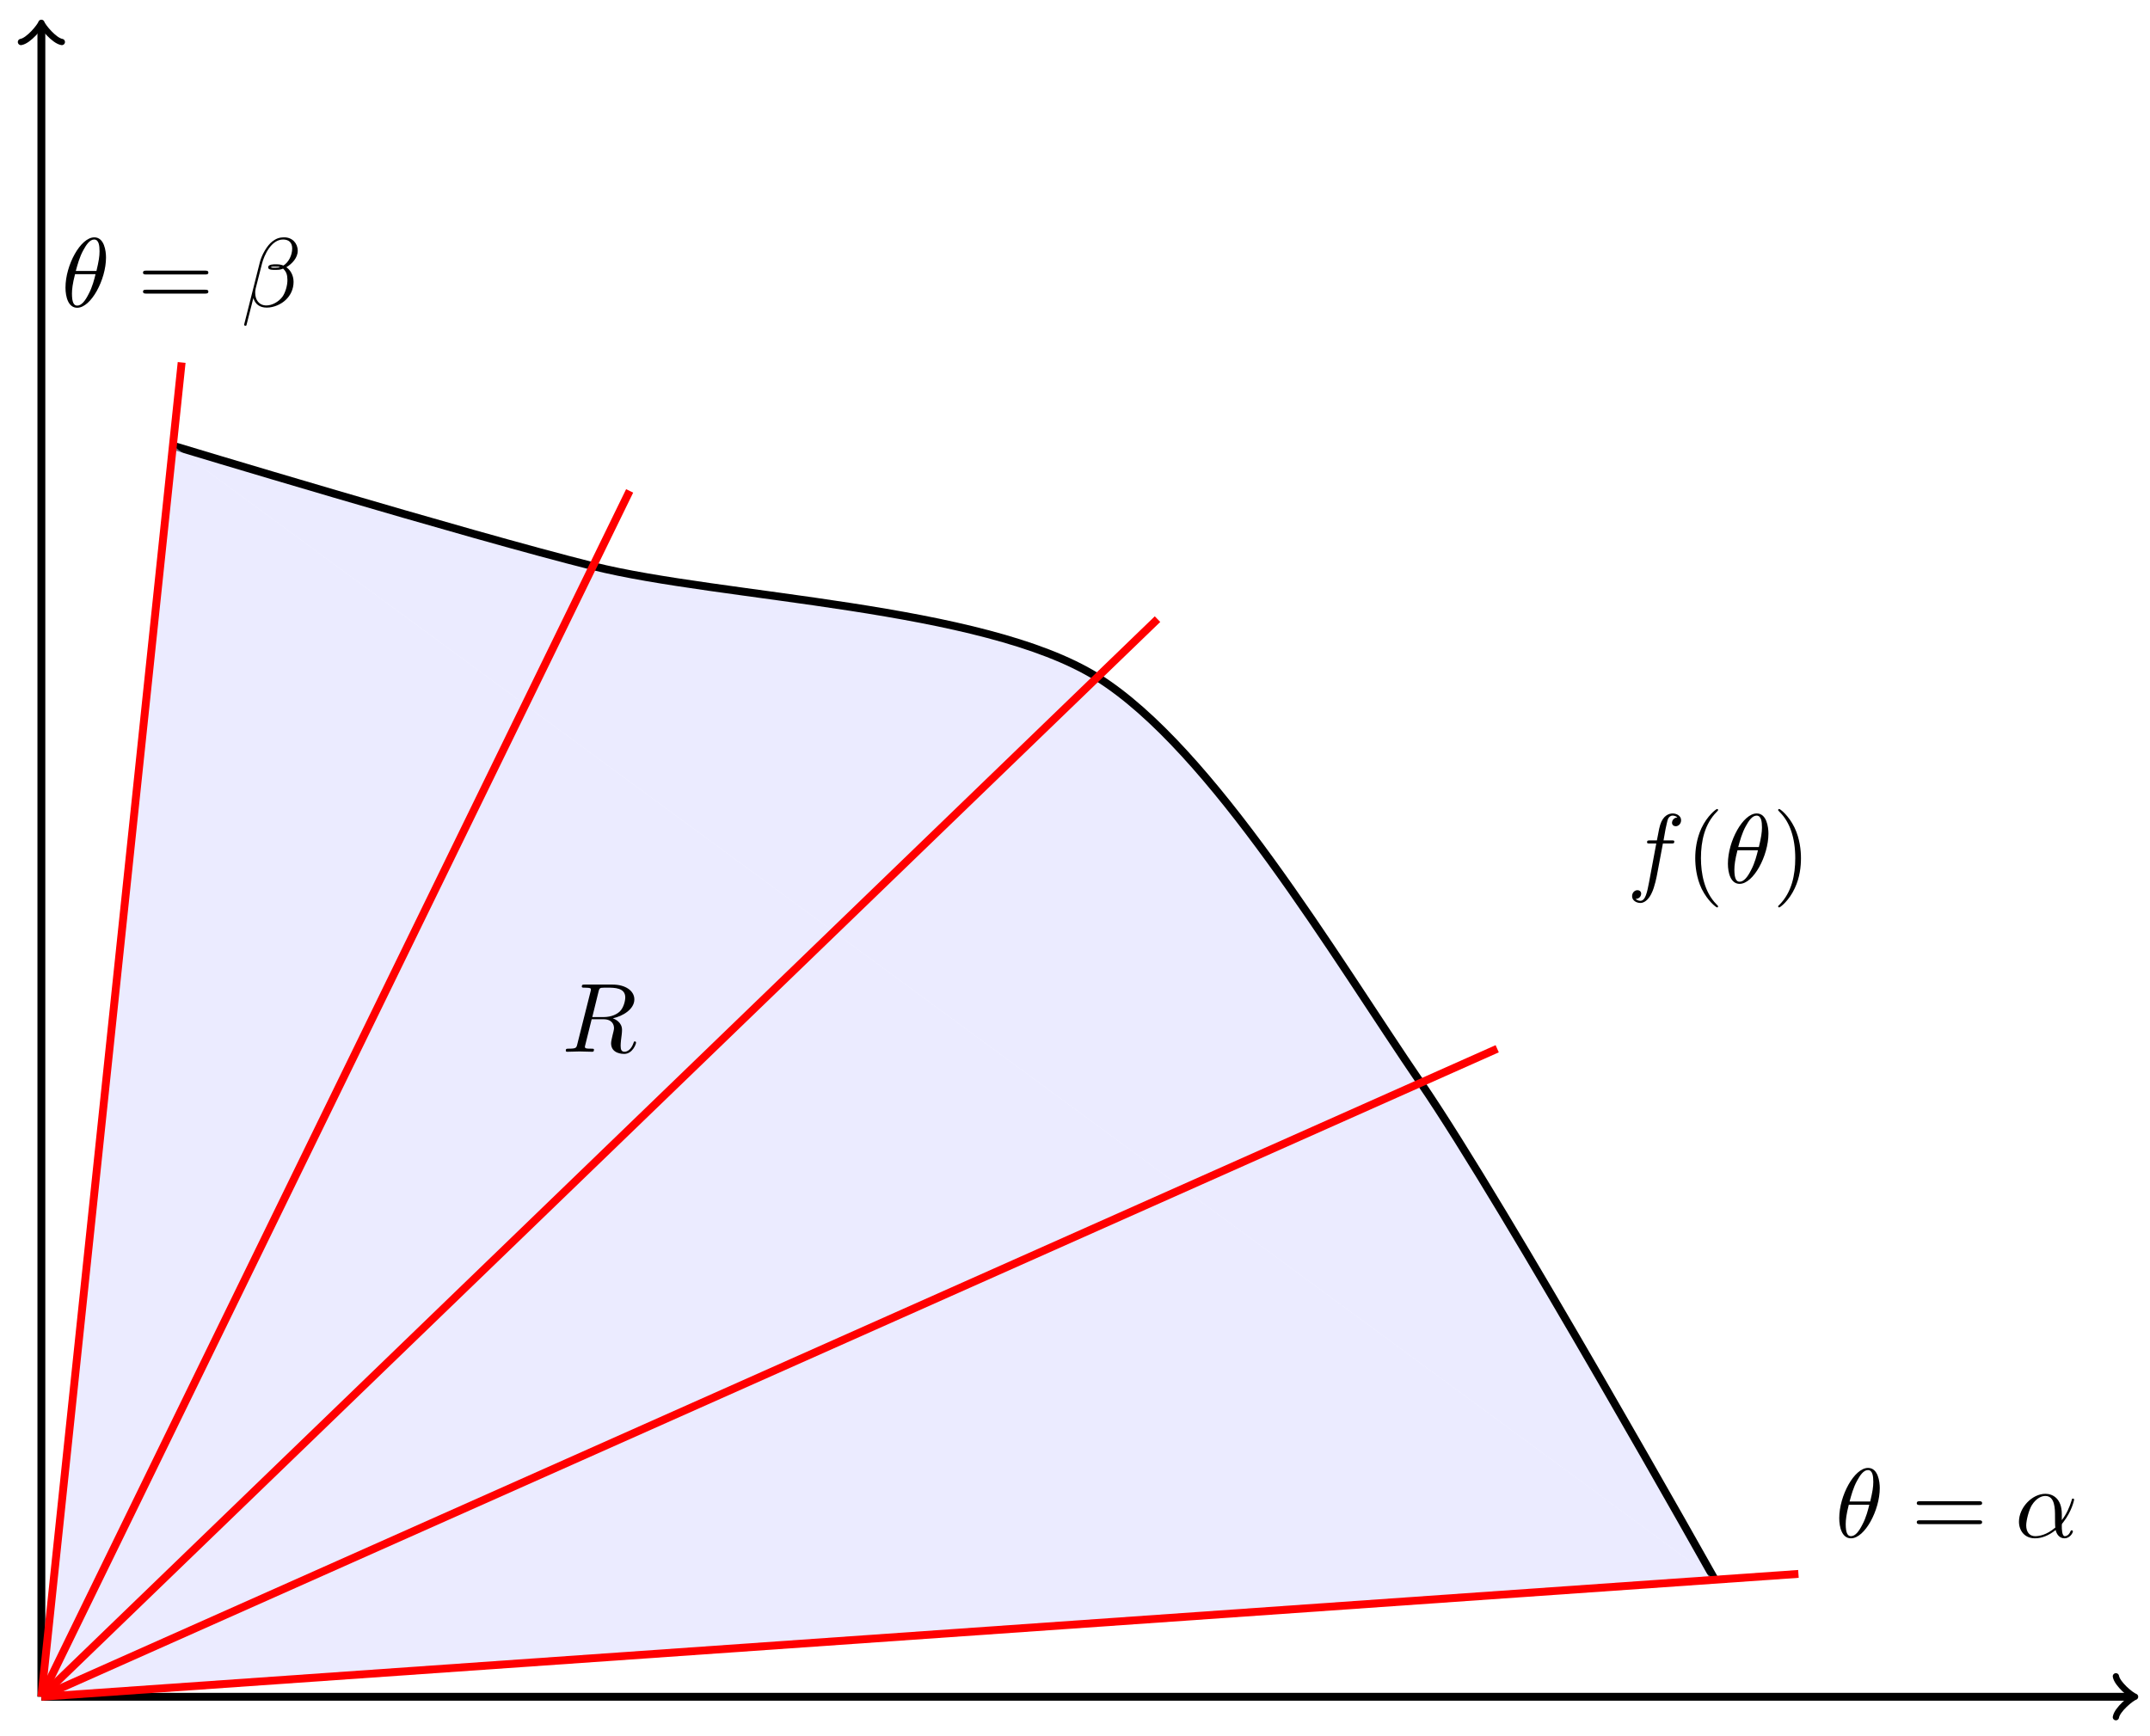
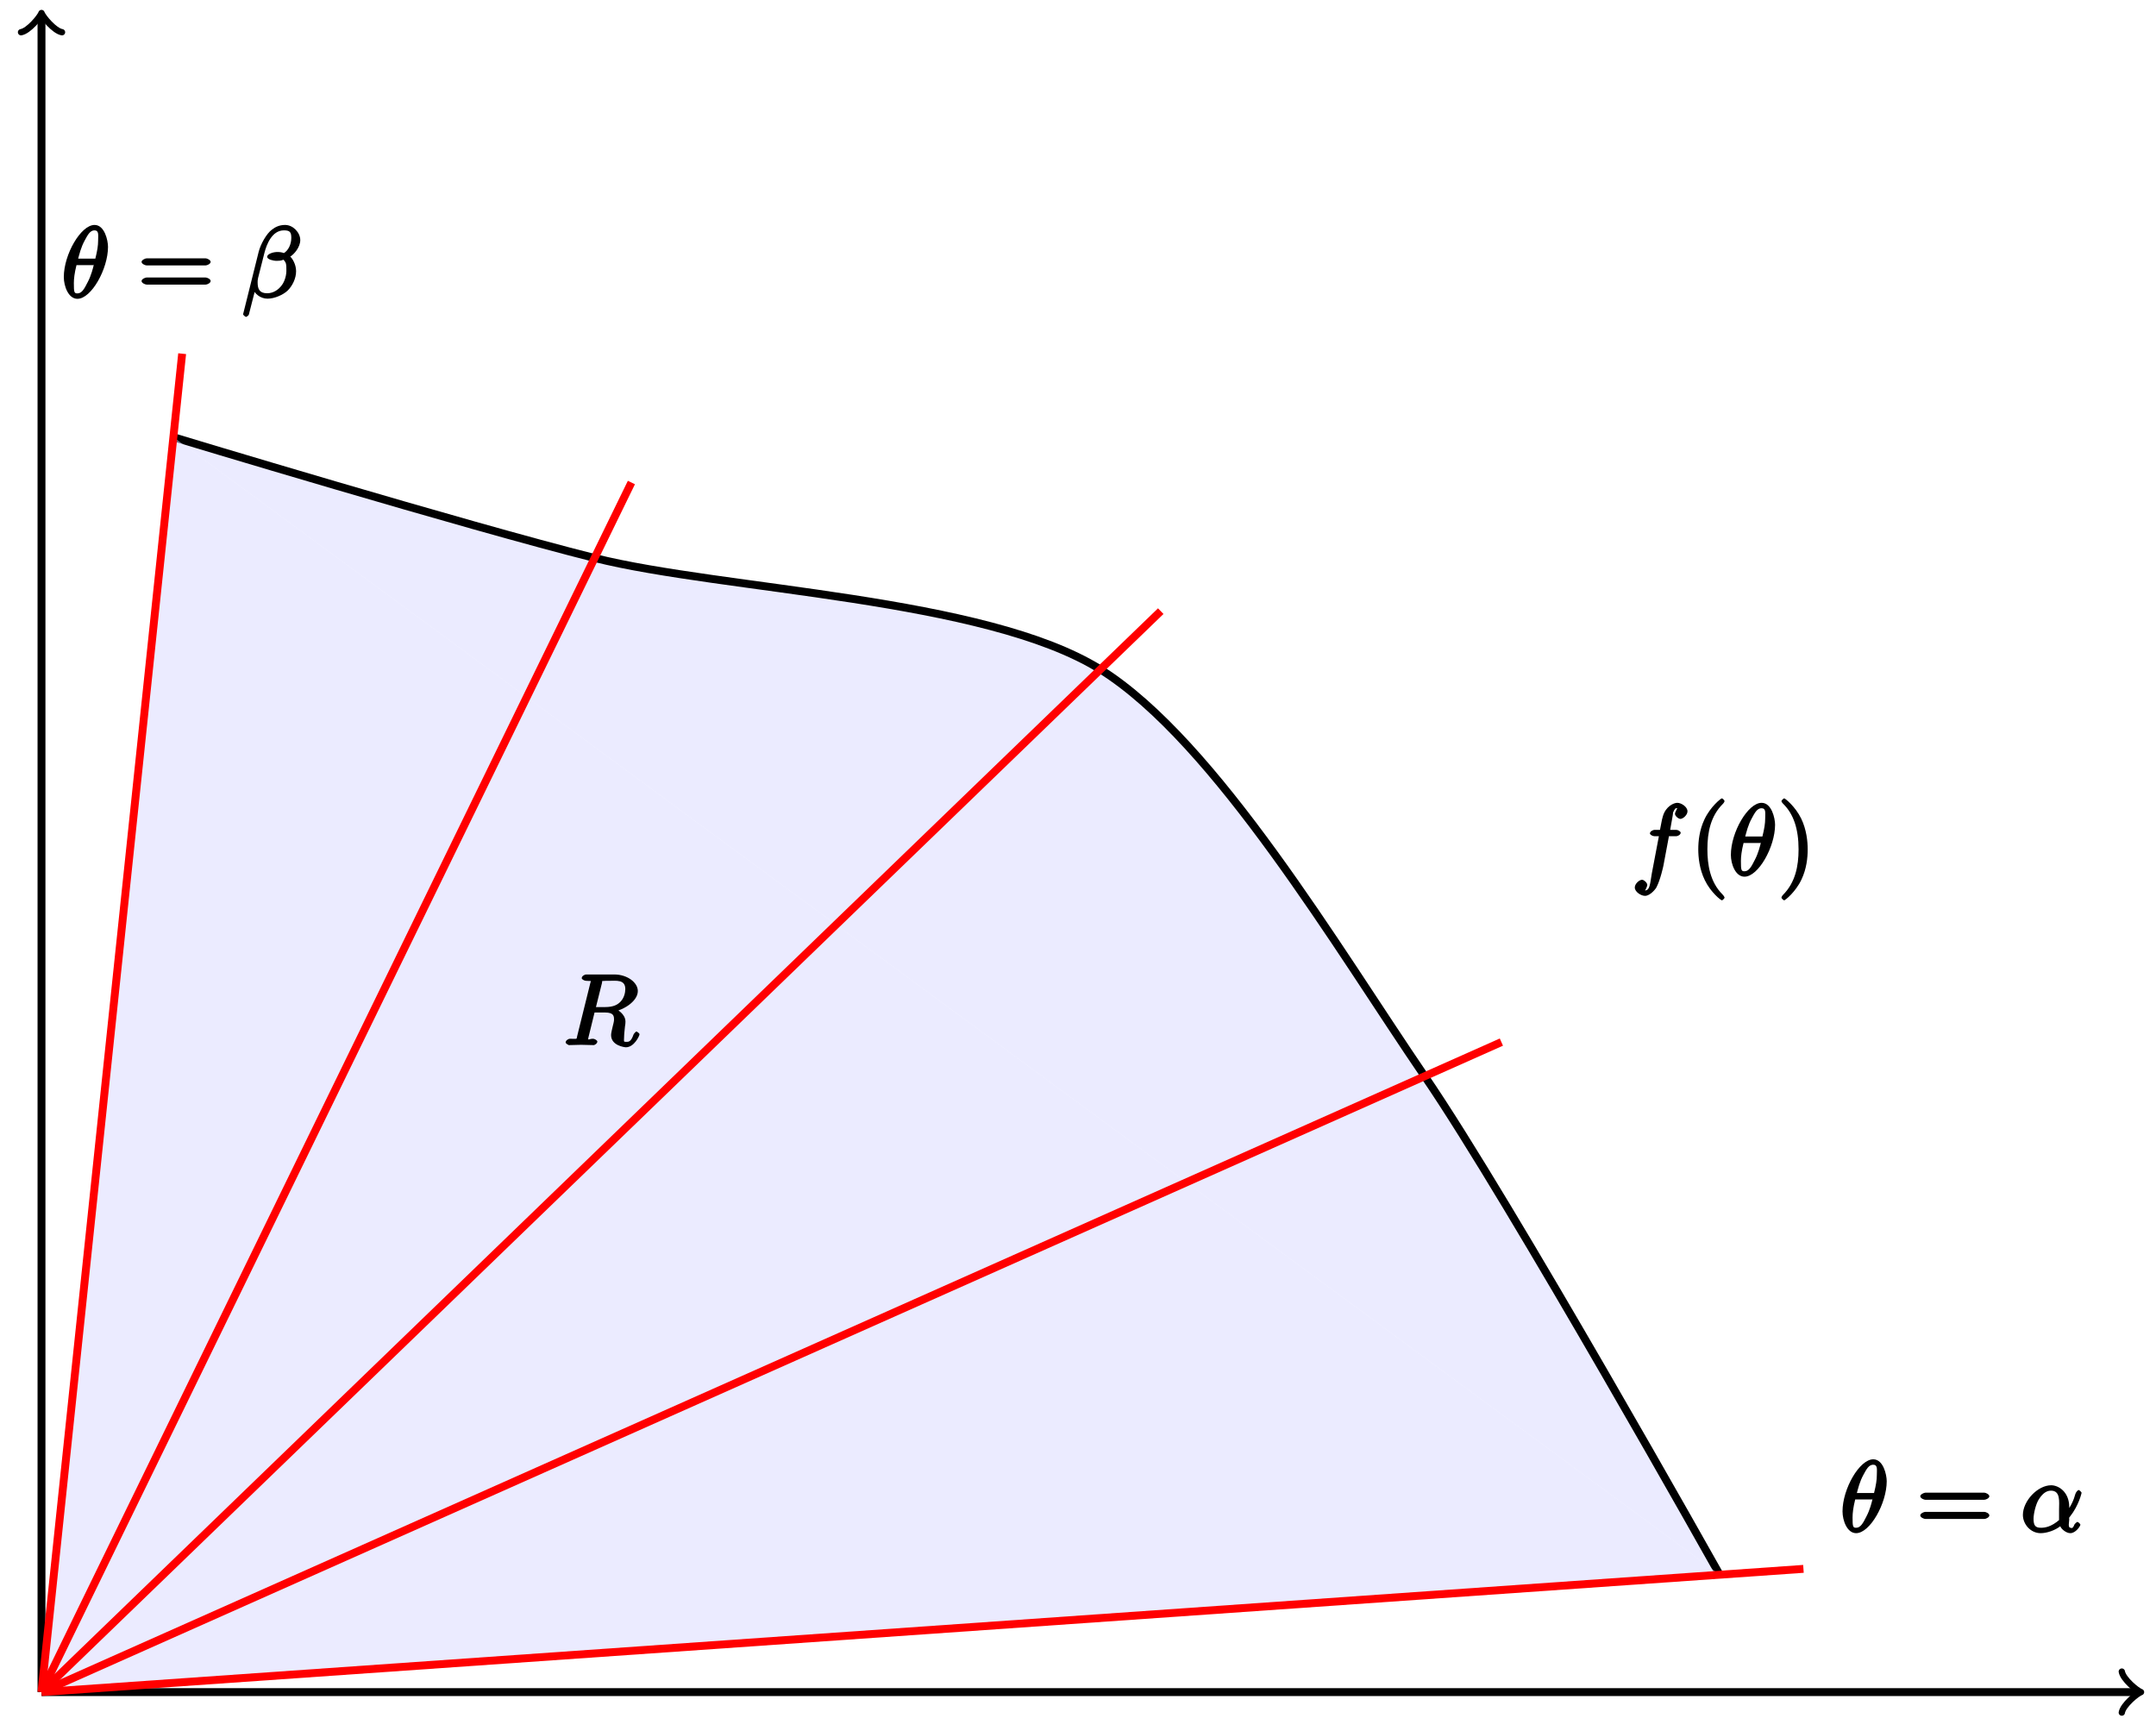
- <svg xmlns="http://www.w3.org/2000/svg" xmlns:xlink="http://www.w3.org/1999/xlink" width="218pt" height="176pt" viewBox="0 0 218 176" version="1.1">
+ <svg xmlns="http://www.w3.org/2000/svg" xmlns:xlink="http://www.w3.org/1999/xlink" width="218pt" height="175pt" viewBox="0 0 218 175" version="1.1">
  <defs>
    <g>
      <symbol overflow="visible" id="glyph0-0">
        <path style="stroke:none;" d="" />
      </symbol>
      <symbol overflow="visible" id="glyph0-1">
-         <path style="stroke:none;" d="M 4.531 -4.984 C 4.531 -5.641 4.359 -7.031 3.344 -7.031 C 1.953 -7.031 0.422 -4.219 0.422 -1.938 C 0.422 -1 0.703 0.109 1.609 0.109 C 3.016 0.109 4.531 -2.75 4.531 -4.984 Z M 1.469 -3.625 C 1.641 -4.25 1.844 -5.047 2.25 -5.766 C 2.516 -6.25 2.875 -6.812 3.328 -6.812 C 3.812 -6.812 3.875 -6.172 3.875 -5.609 C 3.875 -5.109 3.797 -4.609 3.562 -3.625 Z M 3.469 -3.297 C 3.359 -2.844 3.156 -2 2.766 -1.281 C 2.422 -0.594 2.047 -0.109 1.609 -0.109 C 1.281 -0.109 1.078 -0.406 1.078 -1.328 C 1.078 -1.75 1.141 -2.328 1.391 -3.297 Z M 3.469 -3.297 " />
+         <path style="stroke:none;" d="M 4.703 -5.141 C 4.703 -5.797 4.359 -7.359 3.344 -7.359 C 1.953 -7.359 0.234 -4.375 0.234 -2.094 C 0.234 -1.156 0.703 0.109 1.609 0.109 C 3.016 0.109 4.703 -2.906 4.703 -5.141 Z M 1.641 -3.781 C 1.812 -4.422 1.969 -5.109 2.359 -5.812 C 2.625 -6.297 2.875 -6.812 3.328 -6.812 C 3.812 -6.812 3.703 -6.328 3.703 -5.766 C 3.703 -5.281 3.625 -4.766 3.422 -3.953 L 1.688 -3.953 Z M 3.297 -3.453 C 3.188 -3 3.016 -2.266 2.641 -1.562 C 2.297 -0.875 2.047 -0.438 1.609 -0.438 C 1.281 -0.438 1.25 -0.562 1.25 -1.484 C 1.25 -1.906 1.312 -2.484 1.516 -3.297 L 3.25 -3.297 Z M 3.297 -3.453 " />
      </symbol>
      <symbol overflow="visible" id="glyph0-2">
-         <path style="stroke:none;" d="M 5.734 -5.672 C 5.734 -6.422 5.188 -7.031 4.375 -7.031 C 3.797 -7.031 3.516 -6.875 3.172 -6.625 C 2.625 -6.219 2.078 -5.25 1.891 -4.5 L 0.297 1.828 C 0.297 1.875 0.344 1.938 0.422 1.938 C 0.5 1.938 0.531 1.906 0.531 1.891 L 1.234 -0.875 C 1.422 -0.266 1.859 0.094 2.594 0.094 C 3.312 0.094 4.062 -0.25 4.516 -0.688 C 5 -1.141 5.312 -1.781 5.312 -2.516 C 5.312 -3.234 4.938 -3.766 4.578 -4 C 5.156 -4.344 5.734 -4.953 5.734 -5.672 Z M 3.938 -4.016 C 3.812 -3.969 3.703 -3.953 3.453 -3.953 C 3.312 -3.953 3.125 -3.938 3.016 -3.984 C 3.047 -4.094 3.406 -4.062 3.516 -4.062 C 3.719 -4.062 3.812 -4.062 3.938 -4.016 Z M 5.172 -5.906 C 5.172 -5.203 4.797 -4.484 4.281 -4.172 C 4 -4.281 3.812 -4.297 3.516 -4.297 C 3.297 -4.297 2.734 -4.312 2.734 -3.984 C 2.734 -3.703 3.25 -3.734 3.422 -3.734 C 3.797 -3.734 3.953 -3.734 4.25 -3.859 C 4.625 -3.5 4.672 -3.188 4.688 -2.734 C 4.703 -2.156 4.469 -1.406 4.188 -1.016 C 3.797 -0.484 3.125 -0.125 2.562 -0.125 C 1.797 -0.125 1.422 -0.703 1.422 -1.406 C 1.422 -1.5 1.422 -1.656 1.469 -1.844 L 2.109 -4.359 C 2.328 -5.219 3.047 -6.812 4.25 -6.812 C 4.828 -6.812 5.172 -6.5 5.172 -5.906 Z M 5.172 -5.906 " />
+         <path style="stroke:none;" d="M 5.906 -5.828 C 5.906 -6.578 5.188 -7.359 4.375 -7.359 C 3.797 -7.359 3.391 -7.156 3.047 -6.891 C 2.5 -6.5 1.891 -5.406 1.703 -4.656 L 0.125 1.672 C 0.109 1.719 0.344 1.938 0.422 1.938 C 0.5 1.938 0.703 1.75 0.703 1.719 L 1.406 -1.031 L 1.062 -1.031 C 1.25 -0.422 1.859 0.094 2.594 0.094 C 3.312 0.094 4.188 -0.297 4.641 -0.734 C 5.109 -1.203 5.484 -1.938 5.484 -2.688 C 5.484 -3.406 5.062 -4.031 4.891 -4.156 C 5.281 -4.391 5.906 -5.109 5.906 -5.828 Z M 3.938 -4.344 C 3.812 -4.297 3.703 -4.281 3.453 -4.281 C 3.312 -4.281 3.234 -4.219 3.203 -4.234 C 3.203 -4.25 3.406 -4.062 3.516 -4.062 C 3.719 -4.062 3.812 -4.062 3.938 -4.016 Z M 5 -6.062 C 5 -5.359 4.672 -4.766 4.25 -4.516 C 4 -4.609 3.812 -4.625 3.516 -4.625 C 3.297 -4.625 2.562 -4.469 2.562 -4.141 C 2.547 -3.859 3.25 -3.734 3.422 -3.734 C 3.797 -3.734 3.953 -3.734 4.203 -3.844 C 4.5 -3.547 4.5 -3.344 4.5 -2.891 C 4.531 -2.312 4.344 -1.688 4.062 -1.297 C 3.672 -0.75 3.125 -0.453 2.562 -0.453 C 1.797 -0.453 1.594 -0.859 1.594 -1.562 C 1.594 -1.672 1.594 -1.812 1.641 -2 L 2.281 -4.531 C 2.5 -5.391 3.047 -6.812 4.25 -6.812 C 4.828 -6.812 5 -6.656 5 -6.062 Z M 5 -6.062 " />
      </symbol>
      <symbol overflow="visible" id="glyph0-3">
-         <path style="stroke:none;" d="M 3.734 -6.125 C 3.797 -6.359 3.828 -6.453 4.016 -6.484 C 4.109 -6.5 4.422 -6.5 4.625 -6.5 C 5.328 -6.5 6.438 -6.5 6.438 -5.516 C 6.438 -5.172 6.281 -4.484 5.891 -4.094 C 5.625 -3.844 5.109 -3.516 4.203 -3.516 L 3.094 -3.516 Z M 5.172 -3.391 C 6.188 -3.609 7.359 -4.312 7.359 -5.312 C 7.359 -6.172 6.469 -6.812 5.156 -6.812 L 2.328 -6.812 C 2.125 -6.812 2.031 -6.812 2.031 -6.609 C 2.031 -6.5 2.125 -6.5 2.312 -6.5 C 2.328 -6.5 2.516 -6.5 2.688 -6.484 C 2.875 -6.453 2.953 -6.453 2.953 -6.312 C 2.953 -6.281 2.953 -6.25 2.922 -6.125 L 1.578 -0.781 C 1.484 -0.391 1.469 -0.312 0.672 -0.312 C 0.5 -0.312 0.406 -0.312 0.406 -0.109 C 0.406 0 0.531 0 0.547 0 C 0.828 0 1.531 -0.031 1.797 -0.031 C 2.078 -0.031 2.797 0 3.078 0 C 3.156 0 3.266 0 3.266 -0.203 C 3.266 -0.312 3.188 -0.312 2.984 -0.312 C 2.625 -0.312 2.344 -0.312 2.344 -0.484 C 2.344 -0.547 2.359 -0.594 2.375 -0.656 L 3.031 -3.297 L 4.219 -3.297 C 5.125 -3.297 5.297 -2.734 5.297 -2.391 C 5.297 -2.25 5.219 -1.938 5.156 -1.703 C 5.094 -1.422 5 -1.062 5 -0.859 C 5 0.219 6.203 0.219 6.328 0.219 C 7.172 0.219 7.531 -0.781 7.531 -0.922 C 7.531 -1.047 7.422 -1.047 7.406 -1.047 C 7.312 -1.047 7.297 -0.984 7.281 -0.906 C 7.031 -0.172 6.594 0 6.375 0 C 6.047 0 5.969 -0.219 5.969 -0.609 C 5.969 -0.922 6.031 -1.422 6.078 -1.75 C 6.094 -1.891 6.109 -2.078 6.109 -2.219 C 6.109 -2.984 5.438 -3.297 5.172 -3.391 Z M 5.172 -3.391 " />
+         <path style="stroke:none;" d="M 3.906 -6.281 C 3.969 -6.516 3.828 -6.453 4.016 -6.484 C 4.109 -6.5 4.422 -6.5 4.625 -6.5 C 5.328 -6.5 6.266 -6.656 6.266 -5.672 C 6.266 -5.328 6.156 -4.766 5.766 -4.375 C 5.5 -4.109 5.109 -3.844 4.203 -3.844 L 3.297 -3.844 Z M 5.172 -3.391 C 6.188 -3.609 7.531 -4.469 7.531 -5.469 C 7.531 -6.328 6.469 -7.141 5.156 -7.141 L 2.328 -7.141 C 2.125 -7.141 1.859 -6.969 1.859 -6.766 C 1.859 -6.656 2.125 -6.5 2.312 -6.5 C 2.328 -6.5 2.516 -6.5 2.688 -6.484 C 2.875 -6.453 2.781 -6.609 2.781 -6.484 C 2.781 -6.438 2.766 -6.406 2.734 -6.297 L 1.406 -0.938 C 1.312 -0.547 1.469 -0.641 0.672 -0.641 C 0.5 -0.641 0.234 -0.469 0.234 -0.266 C 0.234 -0.156 0.531 0 0.547 0 C 0.828 0 1.531 -0.031 1.797 -0.031 C 2.078 -0.031 2.797 0 3.078 0 C 3.156 0 3.438 -0.156 3.438 -0.359 C 3.438 -0.469 3.188 -0.641 2.984 -0.641 C 2.625 -0.641 2.516 -0.469 2.516 -0.641 C 2.516 -0.703 2.531 -0.75 2.547 -0.812 L 3.156 -3.297 L 4.219 -3.297 C 5.125 -3.297 5.125 -2.906 5.125 -2.547 C 5.125 -2.406 5.047 -2.094 4.984 -1.859 C 4.922 -1.578 4.828 -1.219 4.828 -1.016 C 4.828 0.062 6.203 0.219 6.328 0.219 C 7.172 0.219 7.703 -0.953 7.703 -1.094 C 7.703 -1.203 7.422 -1.375 7.406 -1.375 C 7.312 -1.375 7.125 -1.141 7.094 -1.062 C 6.844 -0.328 6.594 -0.328 6.375 -0.328 C 6.047 -0.328 6.141 -0.375 6.141 -0.766 C 6.141 -1.078 6.203 -1.578 6.234 -1.906 C 6.266 -2.047 6.281 -2.234 6.281 -2.375 C 6.281 -3.141 5.438 -3.625 5.172 -3.719 Z M 5.172 -3.391 " />
      </symbol>
      <symbol overflow="visible" id="glyph0-4">
-         <path style="stroke:none;" d="M 4.75 -2.359 C 4.75 -3.922 3.828 -4.406 3.094 -4.406 C 1.719 -4.406 0.406 -2.984 0.406 -1.578 C 0.406 -0.641 1 0.109 2.031 0.109 C 2.656 0.109 3.375 -0.125 4.125 -0.734 C 4.25 -0.203 4.578 0.109 5.031 0.109 C 5.562 0.109 5.875 -0.438 5.875 -0.594 C 5.875 -0.672 5.812 -0.703 5.75 -0.703 C 5.688 -0.703 5.656 -0.672 5.625 -0.594 C 5.438 -0.109 5.078 -0.109 5.062 -0.109 C 4.75 -0.109 4.75 -0.891 4.75 -1.125 C 4.75 -1.328 4.75 -1.359 4.859 -1.469 C 5.797 -2.656 6 -3.812 6 -3.812 C 6 -3.844 5.984 -3.922 5.875 -3.922 C 5.781 -3.922 5.781 -3.891 5.734 -3.703 C 5.547 -3.078 5.219 -2.328 4.75 -1.734 Z M 4.094 -0.984 C 3.203 -0.219 2.438 -0.109 2.047 -0.109 C 1.453 -0.109 1.141 -0.562 1.141 -1.203 C 1.141 -1.688 1.406 -2.766 1.719 -3.266 C 2.188 -4 2.734 -4.188 3.078 -4.188 C 4.062 -4.188 4.062 -2.875 4.062 -2.109 C 4.062 -1.734 4.062 -1.156 4.094 -0.984 Z M 4.094 -0.984 " />
+         <path style="stroke:none;" d="M 4.922 -2.516 C 4.922 -4.078 3.828 -4.734 3.094 -4.734 C 1.719 -4.734 0.234 -3.141 0.234 -1.734 C 0.234 -0.812 1 0.109 2.031 0.109 C 2.656 0.109 3.484 -0.172 4.016 -0.594 C 4.078 -0.359 4.578 0.109 5.031 0.109 C 5.562 0.109 6.047 -0.594 6.047 -0.75 C 6.047 -0.828 5.812 -1.031 5.75 -1.031 C 5.688 -1.031 5.469 -0.828 5.438 -0.75 C 5.266 -0.266 5.078 -0.438 5.062 -0.438 C 4.75 -0.438 4.922 -1.047 4.922 -1.281 C 4.922 -1.5 4.875 -1.406 4.969 -1.531 C 5.906 -2.703 6.172 -3.969 6.172 -3.984 C 6.172 -4 5.984 -4.25 5.875 -4.25 C 5.781 -4.25 5.609 -4.047 5.547 -3.875 C 5.375 -3.234 5.094 -2.609 4.625 -2.016 L 4.922 -1.891 Z M 3.953 -1.266 C 3.078 -0.5 2.438 -0.438 2.047 -0.438 C 1.453 -0.438 1.312 -0.719 1.312 -1.359 C 1.312 -1.844 1.531 -2.812 1.844 -3.312 C 2.312 -4.047 2.734 -4.188 3.078 -4.188 C 4.062 -4.188 3.891 -3.047 3.891 -2.266 C 3.891 -1.891 3.891 -1.312 3.891 -1.219 Z M 3.953 -1.266 " />
      </symbol>
      <symbol overflow="visible" id="glyph0-5">
-         <path style="stroke:none;" d="M 3.656 -3.984 L 4.516 -3.984 C 4.719 -3.984 4.812 -3.984 4.812 -4.188 C 4.812 -4.297 4.719 -4.297 4.547 -4.297 L 3.719 -4.297 L 3.922 -5.438 C 3.969 -5.641 4.109 -6.344 4.172 -6.469 C 4.25 -6.656 4.422 -6.812 4.641 -6.812 C 4.672 -6.812 4.938 -6.812 5.125 -6.625 C 4.688 -6.594 4.578 -6.234 4.578 -6.094 C 4.578 -5.859 4.766 -5.734 4.953 -5.734 C 5.219 -5.734 5.5 -5.969 5.5 -6.344 C 5.5 -6.797 5.047 -7.031 4.641 -7.031 C 4.297 -7.031 3.672 -6.844 3.375 -5.859 C 3.312 -5.656 3.281 -5.547 3.047 -4.297 L 2.359 -4.297 C 2.156 -4.297 2.047 -4.297 2.047 -4.109 C 2.047 -3.984 2.141 -3.984 2.328 -3.984 L 2.984 -3.984 L 2.25 -0.047 C 2.062 0.922 1.891 1.828 1.375 1.828 C 1.328 1.828 1.094 1.828 0.891 1.641 C 1.359 1.609 1.453 1.25 1.453 1.109 C 1.453 0.875 1.266 0.75 1.078 0.75 C 0.812 0.75 0.531 0.984 0.531 1.359 C 0.531 1.797 0.969 2.047 1.375 2.047 C 1.922 2.047 2.328 1.453 2.5 1.078 C 2.828 0.453 3.047 -0.75 3.062 -0.828 Z M 3.656 -3.984 " />
+         <path style="stroke:none;" d="M 3.656 -3.984 L 4.516 -3.984 C 4.719 -3.984 4.984 -4.141 4.984 -4.344 C 4.984 -4.453 4.719 -4.625 4.547 -4.625 L 3.922 -4.625 L 4.094 -5.594 C 4.141 -5.797 4.234 -6.406 4.203 -6.359 C 4.422 -6.812 4.422 -6.812 4.641 -6.812 C 4.672 -6.812 4.812 -6.859 4.734 -6.922 C 4.688 -6.922 4.406 -6.406 4.406 -6.25 C 4.406 -6.016 4.766 -5.734 4.953 -5.734 C 5.219 -5.734 5.672 -6.125 5.672 -6.5 C 5.672 -6.953 5.047 -7.359 4.641 -7.359 C 4.297 -7.359 3.484 -7.016 3.188 -6.016 C 3.125 -5.812 3.094 -5.719 2.891 -4.625 L 2.359 -4.625 C 2.156 -4.625 1.875 -4.453 1.875 -4.266 C 1.875 -4.141 2.141 -3.984 2.328 -3.984 L 2.781 -3.984 L 2.062 -0.203 C 1.891 0.75 1.891 1.5 1.375 1.5 C 1.328 1.5 1.203 1.547 1.281 1.625 C 1.359 1.609 1.609 1.094 1.609 0.953 C 1.609 0.719 1.266 0.422 1.078 0.422 C 0.812 0.422 0.344 0.812 0.344 1.203 C 0.344 1.641 0.969 2.047 1.375 2.047 C 1.922 2.047 2.5 1.297 2.547 1.156 C 2.938 0.406 3.219 -0.922 3.234 -0.984 L 3.797 -3.984 Z M 3.656 -3.984 " />
      </symbol>
      <symbol overflow="visible" id="glyph1-0">
        <path style="stroke:none;" d="" />
      </symbol>
      <symbol overflow="visible" id="glyph1-1">
-         <path style="stroke:none;" d="M 6.844 -3.266 C 7 -3.266 7.188 -3.266 7.188 -3.453 C 7.188 -3.656 7 -3.656 6.859 -3.656 L 0.891 -3.656 C 0.75 -3.656 0.562 -3.656 0.562 -3.453 C 0.562 -3.266 0.75 -3.266 0.891 -3.266 Z M 6.859 -1.328 C 7 -1.328 7.188 -1.328 7.188 -1.531 C 7.188 -1.719 7 -1.719 6.844 -1.719 L 0.891 -1.719 C 0.75 -1.719 0.562 -1.719 0.562 -1.531 C 0.562 -1.328 0.75 -1.328 0.891 -1.328 Z M 6.859 -1.328 " />
+         <path style="stroke:none;" d="M 6.844 -3.266 C 7 -3.266 7.359 -3.422 7.359 -3.625 C 7.359 -3.812 7 -3.984 6.859 -3.984 L 0.891 -3.984 C 0.75 -3.984 0.375 -3.812 0.375 -3.625 C 0.375 -3.422 0.75 -3.266 0.891 -3.266 Z M 6.859 -1.328 C 7 -1.328 7.359 -1.484 7.359 -1.688 C 7.359 -1.891 7 -2.047 6.844 -2.047 L 0.891 -2.047 C 0.75 -2.047 0.375 -1.891 0.375 -1.688 C 0.375 -1.484 0.75 -1.328 0.891 -1.328 Z M 6.859 -1.328 " />
      </symbol>
      <symbol overflow="visible" id="glyph1-2">
-         <path style="stroke:none;" d="M 3.297 2.391 C 3.297 2.359 3.297 2.344 3.125 2.172 C 1.891 0.922 1.562 -0.969 1.562 -2.5 C 1.562 -4.234 1.938 -5.969 3.172 -7.203 C 3.297 -7.328 3.297 -7.344 3.297 -7.375 C 3.297 -7.453 3.266 -7.484 3.203 -7.484 C 3.094 -7.484 2.203 -6.797 1.609 -5.531 C 1.109 -4.438 0.984 -3.328 0.984 -2.5 C 0.984 -1.719 1.094 -0.516 1.641 0.625 C 2.25 1.844 3.094 2.5 3.203 2.5 C 3.266 2.5 3.297 2.469 3.297 2.391 Z M 3.297 2.391 " />
+         <path style="stroke:none;" d="M 3.469 2.234 C 3.469 2.203 3.422 2.062 3.25 1.891 C 2 0.641 1.734 -1.125 1.734 -2.656 C 1.734 -4.391 2.062 -6.016 3.297 -7.25 C 3.422 -7.375 3.469 -7.5 3.469 -7.531 C 3.469 -7.609 3.266 -7.812 3.203 -7.812 C 3.094 -7.812 2.031 -6.953 1.438 -5.688 C 0.922 -4.594 0.812 -3.484 0.812 -2.656 C 0.812 -1.875 0.922 -0.672 1.469 0.453 C 2.062 1.688 3.094 2.5 3.203 2.5 C 3.266 2.5 3.469 2.297 3.469 2.234 Z M 3.469 2.234 " />
      </symbol>
      <symbol overflow="visible" id="glyph1-3">
-         <path style="stroke:none;" d="M 2.875 -2.5 C 2.875 -3.266 2.766 -4.469 2.219 -5.609 C 1.625 -6.828 0.766 -7.484 0.672 -7.484 C 0.609 -7.484 0.562 -7.438 0.562 -7.375 C 0.562 -7.344 0.562 -7.328 0.75 -7.141 C 1.734 -6.156 2.297 -4.578 2.297 -2.5 C 2.297 -0.781 1.938 0.969 0.703 2.219 C 0.562 2.344 0.562 2.359 0.562 2.391 C 0.562 2.453 0.609 2.5 0.672 2.5 C 0.766 2.5 1.672 1.812 2.25 0.547 C 2.766 -0.547 2.875 -1.656 2.875 -2.5 Z M 2.875 -2.5 " />
+         <path style="stroke:none;" d="M 3.047 -2.656 C 3.047 -3.422 2.938 -4.641 2.391 -5.766 C 1.797 -6.984 0.766 -7.812 0.672 -7.812 C 0.609 -7.812 0.391 -7.594 0.391 -7.531 C 0.391 -7.5 0.438 -7.375 0.625 -7.203 C 1.609 -6.203 2.125 -4.734 2.125 -2.656 C 2.125 -0.953 1.797 0.688 0.562 1.938 C 0.438 2.062 0.391 2.203 0.391 2.234 C 0.391 2.297 0.609 2.5 0.672 2.5 C 0.766 2.5 1.828 1.656 2.422 0.391 C 2.938 -0.703 3.047 -1.812 3.047 -2.656 Z M 3.047 -2.656 " />
      </symbol>
    </g>
    <clipPath id="clip1">
-       <path d="M 4 45 L 174 45 L 174 173 L 4 173 Z M 4 45 " />
+       <path d="M 4 44 L 174 44 L 174 172 L 4 172 Z M 4 44 " />
    </clipPath>
    <clipPath id="clip2">
-       <path d="M 17.531 45.199 L 4.195 172.078 L 173.887 160.211 " />
+       <path d="M 17.531 44.199 L 4.195 171.078 L 173.887 159.211 " />
    </clipPath>
  </defs>
  <g id="surface1">
-     <path style="fill:none;stroke-width:0.797;stroke-linecap:butt;stroke-linejoin:miter;stroke:rgb(0%,0%,0%);stroke-opacity:1;stroke-miterlimit:10;" d="M -0 -0.001 L 211.892 -0.001 " transform="matrix(1.00003,0,0,-1,4.195526,172.077)" />
-     <path style="fill:none;stroke-width:0.638;stroke-linecap:round;stroke-linejoin:round;stroke:rgb(0%,0%,0%);stroke-opacity:1;stroke-miterlimit:10;" d="M -1.553 2.073 C -1.424 1.296 -0.002 0.128 0.389 -0.001 C -0.002 -0.13 -1.424 -1.294 -1.553 -2.071 " transform="matrix(1.00003,0,0,-1,216.0956,172.077)" />
-     <path style="fill:none;stroke-width:0.797;stroke-linecap:butt;stroke-linejoin:miter;stroke:rgb(0%,0%,0%);stroke-opacity:1;stroke-miterlimit:10;" d="M -0 -0.001 L -0 169.374 " transform="matrix(1.00003,0,0,-1,4.195526,172.077)" />
-     <path style="fill:none;stroke-width:0.638;stroke-linecap:round;stroke-linejoin:round;stroke:rgb(0%,0%,0%);stroke-opacity:1;stroke-miterlimit:10;" d="M -1.554 2.07 C -1.425 1.297 0 0.129 0.387 0 C 0 -0.129 -1.425 -1.297 -1.554 -2.074 " transform="matrix(0,-1,-1.00003,0,4.195526,2.70351)" />
-     <path style="fill-rule:nonzero;fill:rgb(84.999%,84.999%,100%);fill-opacity:0.5;stroke-width:0.797;stroke-linecap:butt;stroke-linejoin:miter;stroke:rgb(0%,0%,0%);stroke-opacity:1;stroke-miterlimit:10;" d="M 13.335 126.878 C 13.335 126.878 42.92 117.921 55.924 114.663 C 68.931 111.405 95.423 110.663 107.067 103.393 C 118.711 96.12 131.168 74.968 139.855 62.268 C 148.542 49.569 169.686 11.866 169.686 11.866 " transform="matrix(1.00003,0,0,-1,4.195526,172.077)" />
+     <path style="fill:none;stroke-width:0.797;stroke-linecap:butt;stroke-linejoin:miter;stroke:rgb(0%,0%,0%);stroke-opacity:1;stroke-miterlimit:10;" d="M -0 -0.001 L 211.892 -0.001 " transform="matrix(1.00003,0,0,-1,4.195526,171.077)" />
+     <path style="fill:none;stroke-width:0.638;stroke-linecap:round;stroke-linejoin:round;stroke:rgb(0%,0%,0%);stroke-opacity:1;stroke-miterlimit:10;" d="M -1.553 2.073 C -1.424 1.296 -0.002 0.128 0.389 -0.001 C -0.002 -0.13 -1.424 -1.294 -1.553 -2.071 " transform="matrix(1.00003,0,0,-1,216.0956,171.077)" />
+     <path style="fill:none;stroke-width:0.797;stroke-linecap:butt;stroke-linejoin:miter;stroke:rgb(0%,0%,0%);stroke-opacity:1;stroke-miterlimit:10;" d="M -0 -0.001 L -0 169.374 " transform="matrix(1.00003,0,0,-1,4.195526,171.077)" />
+     <path style="fill:none;stroke-width:0.638;stroke-linecap:round;stroke-linejoin:round;stroke:rgb(0%,0%,0%);stroke-opacity:1;stroke-miterlimit:10;" d="M -1.554 2.07 C -1.425 1.297 0 0.129 0.387 0 C 0 -0.129 -1.425 -1.297 -1.554 -2.074 " transform="matrix(0,-1,-1.00003,0,4.195526,1.70351)" />
+     <path style="fill-rule:nonzero;fill:rgb(84.999%,84.999%,100%);fill-opacity:0.5;stroke-width:0.797;stroke-linecap:butt;stroke-linejoin:miter;stroke:rgb(0%,0%,0%);stroke-opacity:1;stroke-miterlimit:10;" d="M 13.335 126.878 C 13.335 126.878 42.92 117.921 55.924 114.663 C 68.931 111.405 95.423 110.663 107.067 103.393 C 118.711 96.12 131.168 74.968 139.855 62.268 C 148.542 49.569 169.686 11.866 169.686 11.866 " transform="matrix(1.00003,0,0,-1,4.195526,171.077)" />
    <g clip-path="url(#clip1)" clip-rule="nonzero">
      <g clip-path="url(#clip2)" clip-rule="nonzero">
-         <path style=" stroke:none;fill-rule:nonzero;fill:rgb(84.999%,84.999%,100%);fill-opacity:0.5;" d="M 216.805 172.078 C 216.805 54.66 121.617 -40.523 4.195 -40.523 C -113.227 -40.523 -208.41 54.66 -208.41 172.078 C -208.41 289.496 -113.227 384.68 4.195 384.68 C 121.617 384.68 216.805 289.496 216.805 172.078 Z M 216.805 172.078 " />
+         <path style=" stroke:none;fill-rule:nonzero;fill:rgb(84.999%,84.999%,100%);fill-opacity:0.5;" d="M 216.805 171.078 C 216.805 53.66 121.617 -41.523 4.195 -41.523 C -113.227 -41.523 -208.41 53.66 -208.41 171.078 C -208.41 288.496 -113.227 383.68 4.195 383.68 C 121.617 383.68 216.805 288.496 216.805 171.078 Z M 216.805 171.078 " />
      </g>
    </g>
-     <path style="fill:none;stroke-width:0.797;stroke-linecap:butt;stroke-linejoin:miter;stroke:rgb(100%,0%,0%);stroke-opacity:1;stroke-miterlimit:10;" d="M -0 -0.001 L 14.222 135.319 " transform="matrix(1.00003,0,0,-1,4.195526,172.077)" />
+     <path style="fill:none;stroke-width:0.797;stroke-linecap:butt;stroke-linejoin:miter;stroke:rgb(100%,0%,0%);stroke-opacity:1;stroke-miterlimit:10;" d="M -0 -0.001 L 14.222 135.319 " transform="matrix(1.00003,0,0,-1,4.195526,171.077)" />
    <g style="fill:rgb(0%,0%,0%);fill-opacity:1;">
-       <use xlink:href="#glyph0-1" x="6.218" y="31.102" />
+       <use xlink:href="#glyph0-1" x="6.218" y="30.102" />
    </g>
    <g style="fill:rgb(0%,0%,0%);fill-opacity:1;">
-       <use xlink:href="#glyph1-1" x="13.939" y="31.102" />
+       <use xlink:href="#glyph1-1" x="13.939" y="30.102" />
    </g>
    <g style="fill:rgb(0%,0%,0%);fill-opacity:1;">
-       <use xlink:href="#glyph0-2" x="24.455" y="31.102" />
+       <use xlink:href="#glyph0-2" x="24.455" y="30.102" />
    </g>
-     <path style="fill:none;stroke-width:0.797;stroke-linecap:butt;stroke-linejoin:miter;stroke:rgb(100%,0%,0%);stroke-opacity:1;stroke-miterlimit:10;" d="M -0 -0.001 L 59.646 122.292 " transform="matrix(1.00003,0,0,-1,4.195526,172.077)" />
-     <path style="fill:none;stroke-width:0.797;stroke-linecap:butt;stroke-linejoin:miter;stroke:rgb(100%,0%,0%);stroke-opacity:1;stroke-miterlimit:10;" d="M -0 -0.001 L 113.168 109.288 " transform="matrix(1.00003,0,0,-1,4.195526,172.077)" />
+     <path style="fill:none;stroke-width:0.797;stroke-linecap:butt;stroke-linejoin:miter;stroke:rgb(100%,0%,0%);stroke-opacity:1;stroke-miterlimit:10;" d="M -0 -0.001 L 59.646 122.292 " transform="matrix(1.00003,0,0,-1,4.195526,171.077)" />
+     <path style="fill:none;stroke-width:0.797;stroke-linecap:butt;stroke-linejoin:miter;stroke:rgb(100%,0%,0%);stroke-opacity:1;stroke-miterlimit:10;" d="M -0 -0.001 L 113.168 109.288 " transform="matrix(1.00003,0,0,-1,4.195526,171.077)" />
    <g style="fill:rgb(0%,0%,0%);fill-opacity:1;">
-       <use xlink:href="#glyph0-3" x="56.961" y="106.664" />
+       <use xlink:href="#glyph0-3" x="56.961" y="105.664" />
    </g>
-     <path style="fill:none;stroke-width:0.797;stroke-linecap:butt;stroke-linejoin:miter;stroke:rgb(100%,0%,0%);stroke-opacity:1;stroke-miterlimit:10;" d="M -0 -0.001 L 147.609 65.718 " transform="matrix(1.00003,0,0,-1,4.195526,172.077)" />
-     <path style="fill:none;stroke-width:0.797;stroke-linecap:butt;stroke-linejoin:miter;stroke:rgb(100%,0%,0%);stroke-opacity:1;stroke-miterlimit:10;" d="M -0 -0.001 L 178.151 12.46 " transform="matrix(1.00003,0,0,-1,4.195526,172.077)" />
+     <path style="fill:none;stroke-width:0.797;stroke-linecap:butt;stroke-linejoin:miter;stroke:rgb(100%,0%,0%);stroke-opacity:1;stroke-miterlimit:10;" d="M -0 -0.001 L 147.609 65.718 " transform="matrix(1.00003,0,0,-1,4.195526,171.077)" />
+     <path style="fill:none;stroke-width:0.797;stroke-linecap:butt;stroke-linejoin:miter;stroke:rgb(100%,0%,0%);stroke-opacity:1;stroke-miterlimit:10;" d="M -0 -0.001 L 178.151 12.46 " transform="matrix(1.00003,0,0,-1,4.195526,171.077)" />
    <g style="fill:rgb(0%,0%,0%);fill-opacity:1;">
-       <use xlink:href="#glyph0-1" x="186.069" y="155.9" />
+       <use xlink:href="#glyph0-1" x="186.069" y="154.9" />
    </g>
    <g style="fill:rgb(0%,0%,0%);fill-opacity:1;">
-       <use xlink:href="#glyph1-1" x="193.79" y="155.9" />
+       <use xlink:href="#glyph1-1" x="193.79" y="154.9" />
    </g>
    <g style="fill:rgb(0%,0%,0%);fill-opacity:1;">
-       <use xlink:href="#glyph0-4" x="204.307" y="155.9" />
+       <use xlink:href="#glyph0-4" x="204.307" y="154.9" />
    </g>
    <g style="fill:rgb(0%,0%,0%);fill-opacity:1;">
-       <use xlink:href="#glyph0-5" x="164.955" y="89.527" />
+       <use xlink:href="#glyph0-5" x="164.955" y="88.527" />
    </g>
    <g style="fill:rgb(0%,0%,0%);fill-opacity:1;">
-       <use xlink:href="#glyph1-2" x="170.906" y="89.527" />
+       <use xlink:href="#glyph1-2" x="170.906" y="88.527" />
    </g>
    <g style="fill:rgb(0%,0%,0%);fill-opacity:1;">
-       <use xlink:href="#glyph0-1" x="174.78" y="89.527" />
+       <use xlink:href="#glyph0-1" x="174.78" y="88.527" />
    </g>
    <g style="fill:rgb(0%,0%,0%);fill-opacity:1;">
-       <use xlink:href="#glyph1-3" x="179.734" y="89.527" />
+       <use xlink:href="#glyph1-3" x="179.734" y="88.527" />
    </g>
  </g>
</svg>
